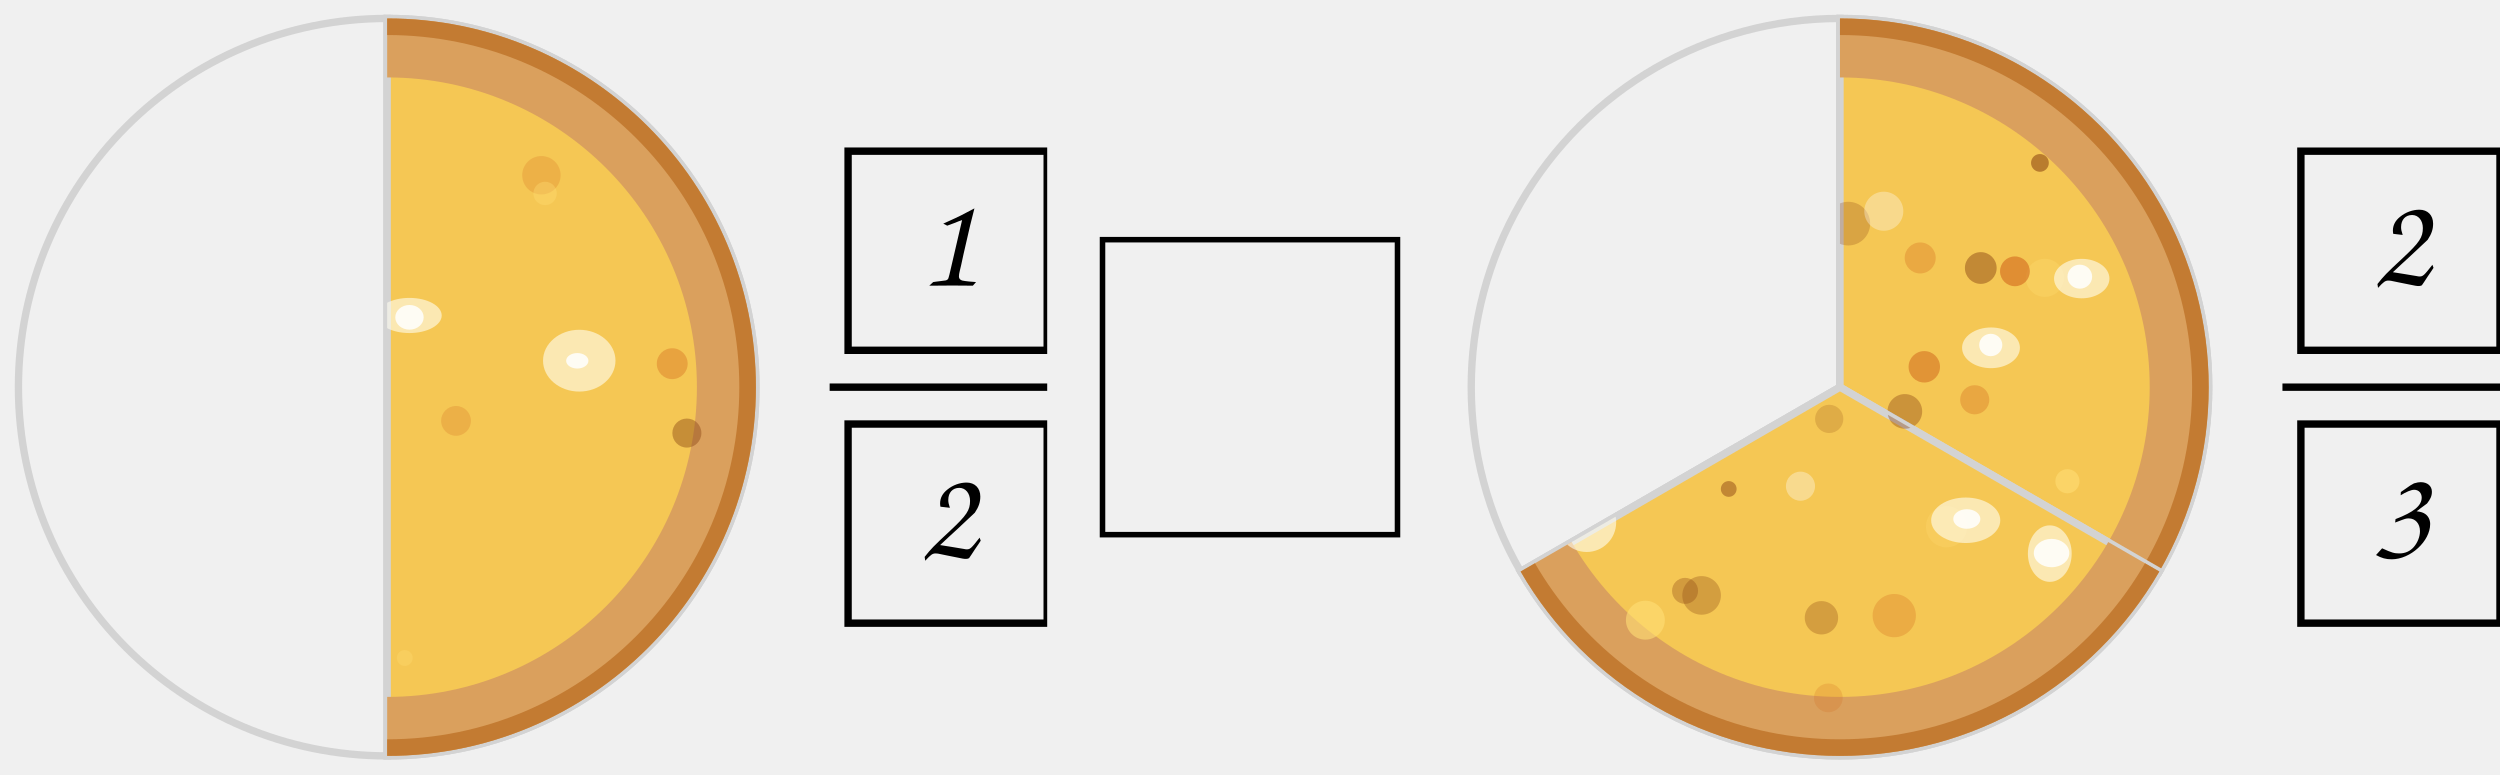
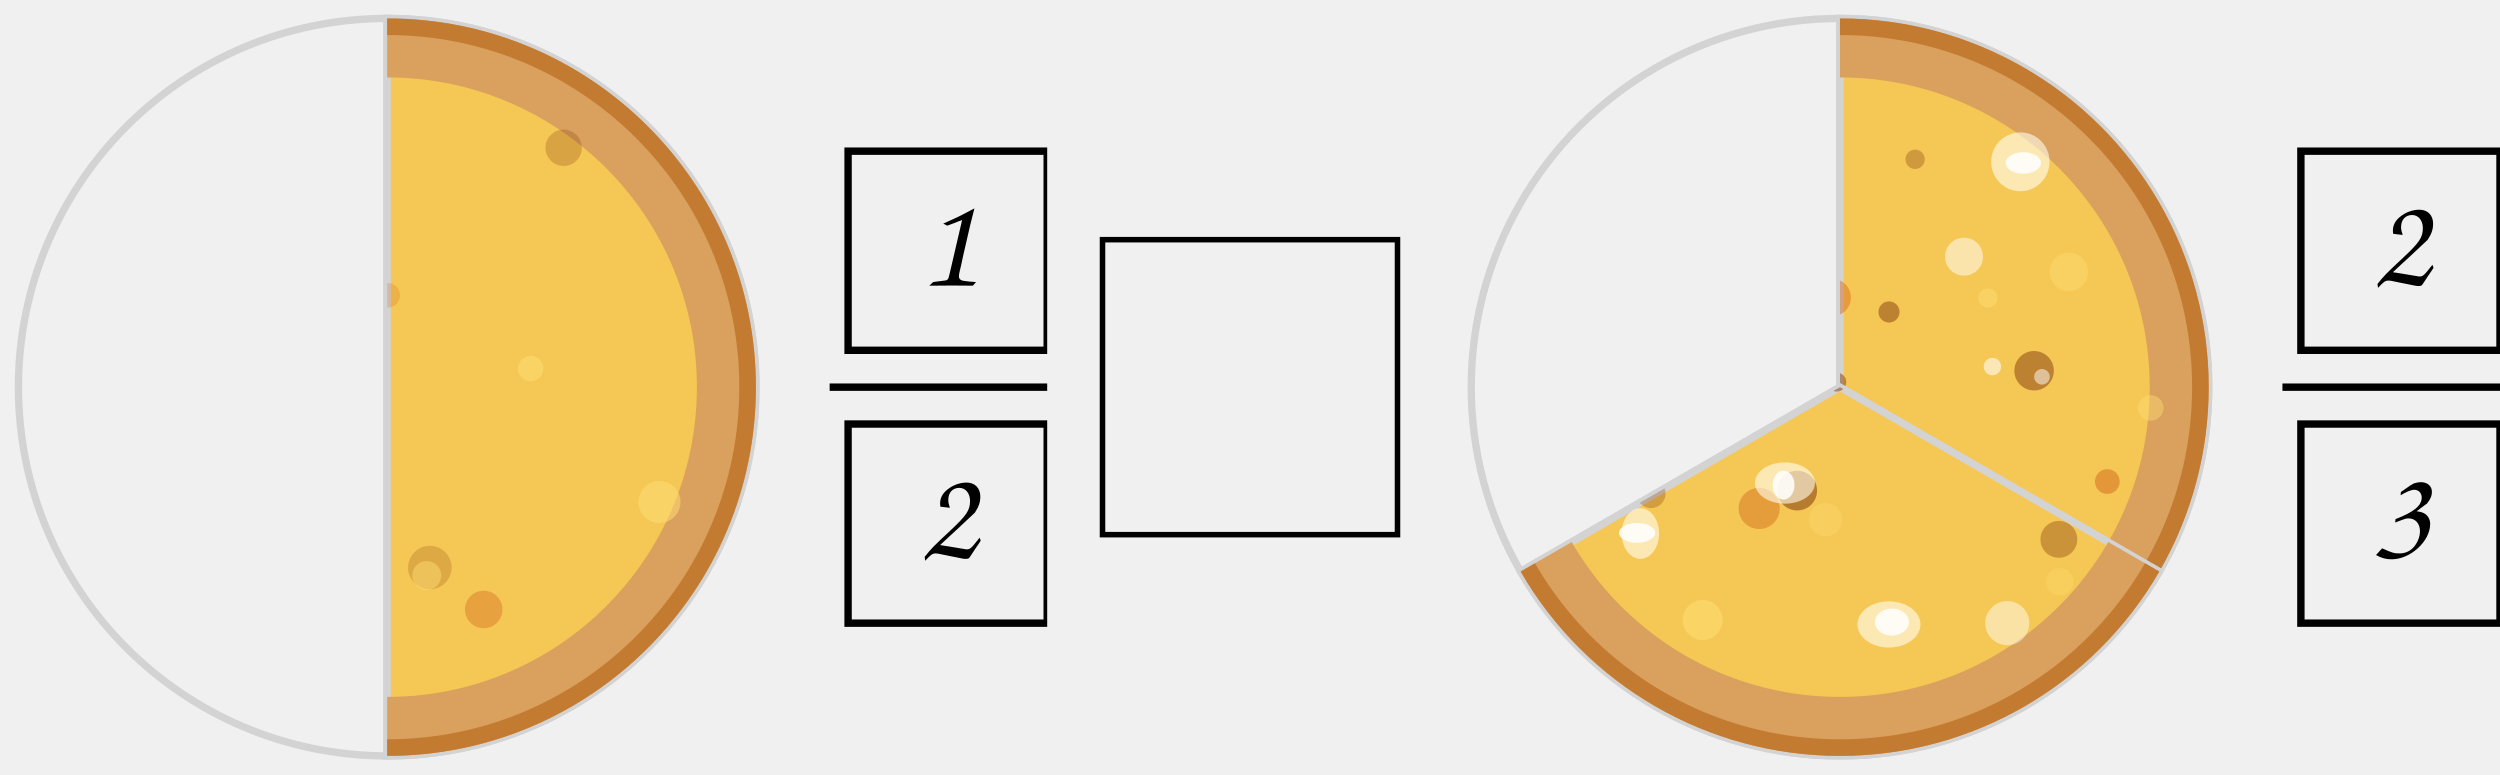
<svg xmlns="http://www.w3.org/2000/svg" xmlns:xlink="http://www.w3.org/1999/xlink" width="678.0" height="210.0">
  <svg x="0.0" y="0.0" width="284.0" height="210.0" viewBox="0 0 284.0 210">
    <defs>
-       <clipPath id="clip-4527278608-4462372944">
+       <clipPath id="clip-4530604560-4530790736">
        <path d="M105.0,105.0 L105.0,5.0 A100,100,0,0,1,105.0,205.0 Z" fill="none" />
      </clipPath>
    </defs>
    <g>
      <path d="M105.0,105.0 L105.0,5.0 A100,100,0,0,1,105.0,205.0 Z" fill="none" stroke="lightgray" stroke-width="2" />
      <path d="M105.0,105.0 L105.0,205.0 A100,100,0,0,1,105,5.0 Z" fill="none" stroke="lightgray" stroke-width="2" />
      <path d="M105.0,105.0 L105.0,5.0 A100,100,0,0,1,105.0,205.0 Z" fill="#F5C754" stroke="lightgray" stroke-width="2" />
-       <use xlink:href="#clip-4527278608-4462372944" />
-       <g clip-path="url(#clip-4527278608-4462372944)">
+       <use xlink:href="#clip-4530604560-4530790736" />
+       <g clip-path="url(#clip-4530604560-4530790736)">
        <circle cx="105.0" cy="105.0" r="92" stroke="#DAA05D" stroke-width="16" fill="none" />
        <circle cx="105.0" cy="105.0" r="98" stroke="#C37B32" stroke-width="5" fill="none" />
-         <circle cx="50.796" cy="79.729" r="5.148" fill="#FFDE75" fill-opacity="0.525" />
-         <circle cx="146.831" cy="47.525" r="5.21" fill="#D2691E" fill-opacity="0.238" />
-         <circle cx="40.135" cy="110.331" r="3.267" fill="#8B4513" fill-opacity="0.503" />
-         <circle cx="147.83" cy="52.459" r="3.171" fill="#FFDE75" fill-opacity="0.354" />
-         <circle cx="182.309" cy="98.631" r="4.189" fill="#D2691E" fill-opacity="0.375" />
-         <circle cx="99.696" cy="104.407" r="4.687" fill="#D2691E" fill-opacity="0.502" />
-         <circle cx="71.209" cy="67.963" r="4.544" fill="#FFFFFF" fill-opacity="0.419" />
-         <circle cx="123.673" cy="114.144" r="4.045" fill="#D2691E" fill-opacity="0.237" />
-         <circle cx="85.356" cy="123.252" r="4.134" fill="#8B4513" fill-opacity="0.498" />
-         <circle cx="55.685" cy="74.321" r="4.14" fill="#D2691E" fill-opacity="0.432" />
-         <circle cx="22.523" cy="108.957" r="5.76" fill="#8B4513" fill-opacity="0.595" />
-         <circle cx="186.28" cy="117.448" r="3.938" fill="#8B4513" fill-opacity="0.436" />
-         <circle cx="109.773" cy="178.449" r="2.151" fill="#FFDE75" fill-opacity="0.313" />
-         <circle cx="76.965" cy="53.231" r="2.238" fill="#8B4513" fill-opacity="0.325" />
-         <circle cx="68.009" cy="28.601" r="2.875" fill="#8B4513" fill-opacity="0.362" />
-         <ellipse cx="157.095" cy="97.815" rx="9.824" ry="8.381" fill="#FFFDF0" fill-opacity="0.6" />
-         <ellipse cx="156.562" cy="97.849" rx="3.021" ry="2.101" fill="#FFFFFF" fill-opacity="0.85" />
-         <ellipse cx="111.04" cy="85.558" rx="8.751" ry="4.768" fill="#FFFDF0" fill-opacity="0.6" />
-         <ellipse cx="111.05" cy="86.059" rx="3.851" ry="3.349" fill="#FFFFFF" fill-opacity="0.85" />
-         <ellipse cx="67.425" cy="94.372" rx="6.095" ry="5.934" fill="#FFFDF0" fill-opacity="0.6" />
-         <ellipse cx="67.754" cy="93.378" rx="4.031" ry="2.113" fill="#FFFFFF" fill-opacity="0.85" />
+         <circle cx="34.63" cy="98.535" r="2.873" fill="#8B4513" fill-opacity="0.402" />
+         <circle cx="143.904" cy="99.962" r="3.463" fill="#FFDE75" fill-opacity="0.512" />
+         <circle cx="42.722" cy="86.861" r="4.705" fill="#FFFFFF" fill-opacity="0.592" />
+         <circle cx="68.413" cy="168.089" r="3.74" fill="#8B4513" fill-opacity="0.255" />
+         <circle cx="90.213" cy="47.698" r="2.591" fill="#8B4513" fill-opacity="0.363" />
+         <circle cx="98.962" cy="130.951" r="5.209" fill="#FFDE75" fill-opacity="0.235" />
+         <circle cx="131.188" cy="165.291" r="5.082" fill="#D2691E" fill-opacity="0.405" />
+         <circle cx="40.036" cy="90.595" r="5.445" fill="#D2691E" fill-opacity="0.324" />
+         <circle cx="91.08" cy="90.99" r="5.053" fill="#8B4513" fill-opacity="0.531" />
+         <circle cx="152.864" cy="40.071" r="4.926" fill="#8B4513" fill-opacity="0.281" />
+         <circle cx="48.577" cy="139.963" r="4.049" fill="#8B4513" fill-opacity="0.31" />
+         <circle cx="116.569" cy="153.918" r="5.898" fill="#8B4513" fill-opacity="0.231" />
+         <circle cx="105.14" cy="80.092" r="3.334" fill="#D2691E" fill-opacity="0.231" />
+         <circle cx="115.728" cy="156.081" r="3.932" fill="#FFDE75" fill-opacity="0.474" />
+         <circle cx="178.844" cy="136.13" r="5.709" fill="#FFDE75" fill-opacity="0.529" />
+         <ellipse cx="70.541" cy="35.192" rx="9.075" ry="8.908" fill="#FFFDF0" fill-opacity="0.6" />
+         <ellipse cx="70.325" cy="35.448" rx="2.743" ry="3.123" fill="#FFFFFF" fill-opacity="0.85" />
+         <ellipse cx="71.424" cy="74.653" rx="8.326" ry="7.803" fill="#FFFDF0" fill-opacity="0.6" />
+         <ellipse cx="71.633" cy="74.424" rx="3.859" ry="3.417" fill="#FFFFFF" fill-opacity="0.85" />
+         <ellipse cx="32.869" cy="141.076" rx="8.297" ry="7.249" fill="#FFFDF0" fill-opacity="0.6" />
+         <ellipse cx="33.379" cy="141.337" rx="3.553" ry="2.108" fill="#FFFFFF" fill-opacity="0.85" />
      </g>
      <rect x="230.0" y="41.0" width="54.0" height="54.0" fill="none" stroke="black" stroke-width="2" />
      <rect x="230.0" y="115.0" width="54.0" height="54.0" fill="none" stroke="black" stroke-width="2" />
      <path d="M225.0,105.0 L289.0,105.0" stroke="black" stroke-width="2" />
      <text x="257.0" y="68.0" font-size="36" font-family="Comic Sans MS, Comic Sans, cursive" dominant-baseline="middle" fill="black" text-anchor="middle">1</text>
      <text x="257.0" y="142.0" font-size="36" font-family="Comic Sans MS, Comic Sans, cursive" dominant-baseline="middle" fill="black" text-anchor="middle">2</text>
    </g>
  </svg>
  <rect x="299.0" y="65.0" width="80" height="80" fill="none" stroke="black" stroke-width="1.5" />
  <svg x="394.0" y="0.0" width="284.0" height="210.0" viewBox="0 0 284.0 210">
    <defs>
-       <clipPath id="clip-4462614800-4501810512">
+       <clipPath id="clip-4465957136-4530789712">
        <path d="M105.0,105.0 L105.0,5.0 A100,100,0,0,1,191.603,155.0 Z" fill="none" />
      </clipPath>
-       <clipPath id="clip-4462614800-4526920528">
+       <clipPath id="clip-4465957136-4530784336">
        <path d="M105.0,105.0 L191.603,155.0 A100,100,0,0,1,18.397,155.0 Z" fill="none" />
      </clipPath>
    </defs>
    <g>
      <path d="M105.0,105.0 L105.0,5.0 A100,100,0,0,1,191.603,155.0 Z" fill="none" stroke="lightgray" stroke-width="2" />
      <path d="M105.0,105.0 L191.603,155.0 A100,100,0,0,1,18.397,155.0 Z" fill="none" stroke="lightgray" stroke-width="2" />
      <path d="M105.0,105.0 L18.397,155.0 A100,100,0,0,1,105,5.0 Z" fill="none" stroke="lightgray" stroke-width="2" />
      <path d="M105.0,105.0 L105.0,5.0 A100,100,0,0,1,191.603,155.0 Z" fill="#F5C754" stroke="lightgray" stroke-width="2" />
-       <use xlink:href="#clip-4462614800-4501810512" />
-       <g clip-path="url(#clip-4462614800-4501810512)">
+       <use xlink:href="#clip-4465957136-4530789712" />
+       <g clip-path="url(#clip-4465957136-4530789712)">
        <circle cx="105.0" cy="105.0" r="92" stroke="#DAA05D" stroke-width="16" fill="none" />
        <circle cx="105.0" cy="105.0" r="98" stroke="#C37B32" stroke-width="5" fill="none" />
-         <circle cx="107.258" cy="60.647" r="5.925" fill="#8B4513" fill-opacity="0.269" />
-         <circle cx="52.224" cy="168.192" r="5.273" fill="#FFDE75" fill-opacity="0.589" />
-         <circle cx="67.472" cy="161.475" r="5.239" fill="#8B4513" fill-opacity="0.32" />
-         <circle cx="94.291" cy="131.858" r="3.946" fill="#FFFFFF" fill-opacity="0.34" />
-         <circle cx="73.199" cy="52.603" r="3.161" fill="#FFDE75" fill-opacity="0.205" />
-         <circle cx="58.051" cy="47.85" r="5.202" fill="#8B4513" fill-opacity="0.404" />
-         <circle cx="133.915" cy="142.836" r="5.594" fill="#FFDE75" fill-opacity="0.259" />
-         <circle cx="101.843" cy="189.263" r="3.902" fill="#D2691E" fill-opacity="0.222" />
-         <circle cx="166.687" cy="130.511" r="3.277" fill="#FFDE75" fill-opacity="0.587" />
-         <circle cx="160.572" cy="75.356" r="5.165" fill="#FFDE75" fill-opacity="0.289" />
-         <circle cx="141.543" cy="108.417" r="3.953" fill="#D2691E" fill-opacity="0.342" />
-         <circle cx="55.019" cy="105.039" r="3.328" fill="#8B4513" fill-opacity="0.24" />
-         <circle cx="99.975" cy="167.539" r="4.526" fill="#8B4513" fill-opacity="0.309" />
-         <circle cx="127.867" cy="99.477" r="4.262" fill="#D2691E" fill-opacity="0.544" />
-         <circle cx="89.393" cy="68.511" r="2.046" fill="#8B4513" fill-opacity="0.531" />
-         <circle cx="143.187" cy="72.684" r="4.303" fill="#8B4513" fill-opacity="0.478" />
-         <circle cx="56.04" cy="60.164" r="3.264" fill="#D2691E" fill-opacity="0.402" />
-         <circle cx="126.759" cy="69.957" r="4.206" fill="#D2691E" fill-opacity="0.32" />
-         <circle cx="74.83" cy="132.606" r="2.139" fill="#8B4513" fill-opacity="0.488" />
-         <circle cx="47.769" cy="114.067" r="2.759" fill="#FFFFFF" fill-opacity="0.435" />
-         <circle cx="152.447" cy="73.581" r="4.039" fill="#D2691E" fill-opacity="0.596" />
-         <circle cx="159.229" cy="44.181" r="2.41" fill="#8B4513" fill-opacity="0.574" />
-         <circle cx="79.099" cy="81.409" r="5.069" fill="#D2691E" fill-opacity="0.584" />
-         <circle cx="62.987" cy="160.244" r="3.531" fill="#8B4513" fill-opacity="0.332" />
-         <circle cx="119.721" cy="166.951" r="5.868" fill="#D2691E" fill-opacity="0.288" />
-         <circle cx="122.595" cy="111.577" r="4.702" fill="#8B4513" fill-opacity="0.398" />
-         <circle cx="116.884" cy="57.283" r="5.293" fill="#FFFFFF" fill-opacity="0.332" />
-         <circle cx="44.303" cy="68.405" r="3.896" fill="#FFDE75" fill-opacity="0.314" />
-         <circle cx="102.082" cy="113.609" r="3.834" fill="#8B4513" fill-opacity="0.208" />
-         <circle cx="38.03" cy="129.085" r="5.391" fill="#FFDE75" fill-opacity="0.367" />
-         <ellipse cx="145.957" cy="94.329" rx="7.845" ry="5.519" fill="#FFFDF0" fill-opacity="0.6" />
-         <ellipse cx="145.893" cy="93.561" rx="3.134" ry="3.037" fill="#FFFFFF" fill-opacity="0.85" />
-         <ellipse cx="139.101" cy="141.101" rx="9.372" ry="6.168" fill="#FFFDF0" fill-opacity="0.6" />
-         <ellipse cx="139.399" cy="140.749" rx="3.678" ry="2.654" fill="#FFFFFF" fill-opacity="0.85" />
-         <ellipse cx="36.317" cy="141.657" rx="7.991" ry="8.044" fill="#FFFDF0" fill-opacity="0.6" />
-         <ellipse cx="35.792" cy="140.734" rx="3.791" ry="2.174" fill="#FFFFFF" fill-opacity="0.85" />
-         <ellipse cx="44.132" cy="85.244" rx="5.783" ry="4.572" fill="#FFFDF0" fill-opacity="0.6" />
-         <ellipse cx="44.216" cy="85.092" rx="2.815" ry="3.747" fill="#FFFFFF" fill-opacity="0.85" />
-         <ellipse cx="170.569" cy="75.55" rx="7.511" ry="5.353" fill="#FFFDF0" fill-opacity="0.6" />
-         <ellipse cx="170.043" cy="75.032" rx="3.346" ry="3.257" fill="#FFFFFF" fill-opacity="0.85" />
-         <ellipse cx="161.904" cy="150.14" rx="5.941" ry="7.662" fill="#FFFDF0" fill-opacity="0.6" />
-         <ellipse cx="162.382" cy="149.987" rx="4.817" ry="3.848" fill="#FFFFFF" fill-opacity="0.85" />
+         <circle cx="52.361" cy="105.55" r="5.437" fill="#D2691E" fill-opacity="0.398" />
+         <circle cx="93.405" cy="133.055" r="5.384" fill="#8B4513" fill-opacity="0.583" />
+         <circle cx="53.77" cy="133.873" r="3.931" fill="#8B4513" fill-opacity="0.311" />
+         <circle cx="118.297" cy="84.606" r="2.866" fill="#8B4513" fill-opacity="0.53" />
+         <circle cx="41.757" cy="135.186" r="4.77" fill="#FFFFFF" fill-opacity="0.235" />
+         <circle cx="157.645" cy="100.548" r="5.352" fill="#8B4513" fill-opacity="0.538" />
+         <circle cx="64.245" cy="93.984" r="5.534" fill="#FFFFFF" fill-opacity="0.261" />
+         <circle cx="150.37" cy="168.994" r="5.983" fill="#FFFFFF" fill-opacity="0.465" />
+         <circle cx="83.084" cy="137.895" r="5.574" fill="#D2691E" fill-opacity="0.46" />
+         <circle cx="189.284" cy="110.64" r="3.461" fill="#FFDE75" fill-opacity="0.428" />
+         <circle cx="159.779" cy="102.19" r="2.114" fill="#FFFFFF" fill-opacity="0.505" />
+         <circle cx="164.361" cy="146.274" r="4.998" fill="#8B4513" fill-opacity="0.406" />
+         <circle cx="104.127" cy="103.629" r="2.575" fill="#8B4513" fill-opacity="0.527" />
+         <circle cx="102.906" cy="80.693" r="5.061" fill="#D2691E" fill-opacity="0.452" />
+         <circle cx="177.506" cy="130.594" r="3.36" fill="#D2691E" fill-opacity="0.501" />
+         <circle cx="54.682" cy="128.141" r="3.566" fill="#FFDE75" fill-opacity="0.228" />
+         <circle cx="101.104" cy="140.919" r="4.521" fill="#FFDE75" fill-opacity="0.315" />
+         <circle cx="79.492" cy="74.346" r="4.08" fill="#FFDE75" fill-opacity="0.406" />
+         <circle cx="36.344" cy="116.396" r="4.501" fill="#D2691E" fill-opacity="0.433" />
+         <circle cx="33.784" cy="58.861" r="4.099" fill="#FFFFFF" fill-opacity="0.487" />
+         <circle cx="89.441" cy="111.194" r="2.437" fill="#8B4513" fill-opacity="0.287" />
+         <circle cx="67.76" cy="168.149" r="5.422" fill="#FFDE75" fill-opacity="0.535" />
+         <circle cx="75.043" cy="61.247" r="3.823" fill="#FFFFFF" fill-opacity="0.252" />
+         <circle cx="164.606" cy="157.763" r="3.735" fill="#FFDE75" fill-opacity="0.28" />
+         <circle cx="125.387" cy="43.205" r="2.622" fill="#8B4513" fill-opacity="0.351" />
+         <circle cx="145.121" cy="80.81" r="2.617" fill="#FFDE75" fill-opacity="0.469" />
+         <circle cx="146.341" cy="99.419" r="2.369" fill="#FFFFFF" fill-opacity="0.563" />
+         <circle cx="37.738" cy="81.161" r="4.333" fill="#D2691E" fill-opacity="0.521" />
+         <circle cx="138.639" cy="69.611" r="5.151" fill="#FFFFFF" fill-opacity="0.51" />
+         <circle cx="167.062" cy="73.738" r="5.226" fill="#FFDE75" fill-opacity="0.43" />
+         <ellipse cx="153.921" cy="43.883" rx="7.918" ry="7.985" fill="#FFFDF0" fill-opacity="0.6" />
+         <ellipse cx="154.722" cy="44.192" rx="4.798" ry="2.922" fill="#FFFFFF" fill-opacity="0.85" />
+         <ellipse cx="50.521" cy="100.177" rx="5.528" ry="8.689" fill="#FFFDF0" fill-opacity="0.6" />
+         <ellipse cx="49.632" cy="99.431" rx="4.848" ry="2.099" fill="#FFFFFF" fill-opacity="0.85" />
+         <ellipse cx="90.07" cy="130.996" rx="8.137" ry="5.598" fill="#FFFDF0" fill-opacity="0.6" />
+         <ellipse cx="89.709" cy="131.553" rx="2.962" ry="3.917" fill="#FFFFFF" fill-opacity="0.85" />
+         <ellipse cx="118.284" cy="169.349" rx="8.552" ry="6.268" fill="#FFFDF0" fill-opacity="0.6" />
+         <ellipse cx="119.083" cy="168.704" rx="4.623" ry="3.675" fill="#FFFFFF" fill-opacity="0.85" />
+         <ellipse cx="50.871" cy="144.687" rx="5.076" ry="6.872" fill="#FFFDF0" fill-opacity="0.6" />
+         <ellipse cx="49.989" cy="144.521" rx="4.908" ry="2.7" fill="#FFFFFF" fill-opacity="0.85" />
+         <ellipse cx="29.762" cy="103.186" rx="7.166" ry="8.062" fill="#FFFDF0" fill-opacity="0.6" />
+         <ellipse cx="28.863" cy="102.217" rx="3.949" ry="3.349" fill="#FFFFFF" fill-opacity="0.85" />
      </g>
      <path d="M105.0,105.0 L191.603,155.0 A100,100,0,0,1,18.397,155.0 Z" fill="#F5C754" stroke="lightgray" stroke-width="2" />
-       <use xlink:href="#clip-4462614800-4526920528" />
-       <g clip-path="url(#clip-4462614800-4526920528)">
+       <use xlink:href="#clip-4465957136-4530784336" />
+       <g clip-path="url(#clip-4465957136-4530784336)">
        <circle cx="105.0" cy="105.0" r="92" stroke="#DAA05D" stroke-width="16" fill="none" />
        <circle cx="105.0" cy="105.0" r="98" stroke="#C37B32" stroke-width="5" fill="none" />
-         <circle cx="107.258" cy="60.647" r="5.925" fill="#8B4513" fill-opacity="0.269" />
-         <circle cx="52.224" cy="168.192" r="5.273" fill="#FFDE75" fill-opacity="0.589" />
-         <circle cx="67.472" cy="161.475" r="5.239" fill="#8B4513" fill-opacity="0.32" />
-         <circle cx="94.291" cy="131.858" r="3.946" fill="#FFFFFF" fill-opacity="0.34" />
-         <circle cx="73.199" cy="52.603" r="3.161" fill="#FFDE75" fill-opacity="0.205" />
-         <circle cx="58.051" cy="47.85" r="5.202" fill="#8B4513" fill-opacity="0.404" />
-         <circle cx="133.915" cy="142.836" r="5.594" fill="#FFDE75" fill-opacity="0.259" />
-         <circle cx="101.843" cy="189.263" r="3.902" fill="#D2691E" fill-opacity="0.222" />
-         <circle cx="166.687" cy="130.511" r="3.277" fill="#FFDE75" fill-opacity="0.587" />
-         <circle cx="160.572" cy="75.356" r="5.165" fill="#FFDE75" fill-opacity="0.289" />
-         <circle cx="141.543" cy="108.417" r="3.953" fill="#D2691E" fill-opacity="0.342" />
-         <circle cx="55.019" cy="105.039" r="3.328" fill="#8B4513" fill-opacity="0.24" />
-         <circle cx="99.975" cy="167.539" r="4.526" fill="#8B4513" fill-opacity="0.309" />
-         <circle cx="127.867" cy="99.477" r="4.262" fill="#D2691E" fill-opacity="0.544" />
-         <circle cx="89.393" cy="68.511" r="2.046" fill="#8B4513" fill-opacity="0.531" />
-         <circle cx="143.187" cy="72.684" r="4.303" fill="#8B4513" fill-opacity="0.478" />
-         <circle cx="56.04" cy="60.164" r="3.264" fill="#D2691E" fill-opacity="0.402" />
-         <circle cx="126.759" cy="69.957" r="4.206" fill="#D2691E" fill-opacity="0.32" />
-         <circle cx="74.83" cy="132.606" r="2.139" fill="#8B4513" fill-opacity="0.488" />
-         <circle cx="47.769" cy="114.067" r="2.759" fill="#FFFFFF" fill-opacity="0.435" />
-         <circle cx="152.447" cy="73.581" r="4.039" fill="#D2691E" fill-opacity="0.596" />
-         <circle cx="159.229" cy="44.181" r="2.41" fill="#8B4513" fill-opacity="0.574" />
-         <circle cx="79.099" cy="81.409" r="5.069" fill="#D2691E" fill-opacity="0.584" />
-         <circle cx="62.987" cy="160.244" r="3.531" fill="#8B4513" fill-opacity="0.332" />
-         <circle cx="119.721" cy="166.951" r="5.868" fill="#D2691E" fill-opacity="0.288" />
-         <circle cx="122.595" cy="111.577" r="4.702" fill="#8B4513" fill-opacity="0.398" />
-         <circle cx="116.884" cy="57.283" r="5.293" fill="#FFFFFF" fill-opacity="0.332" />
-         <circle cx="44.303" cy="68.405" r="3.896" fill="#FFDE75" fill-opacity="0.314" />
-         <circle cx="102.082" cy="113.609" r="3.834" fill="#8B4513" fill-opacity="0.208" />
-         <circle cx="38.03" cy="129.085" r="5.391" fill="#FFDE75" fill-opacity="0.367" />
-         <ellipse cx="145.957" cy="94.329" rx="7.845" ry="5.519" fill="#FFFDF0" fill-opacity="0.6" />
-         <ellipse cx="145.893" cy="93.561" rx="3.134" ry="3.037" fill="#FFFFFF" fill-opacity="0.85" />
-         <ellipse cx="139.101" cy="141.101" rx="9.372" ry="6.168" fill="#FFFDF0" fill-opacity="0.6" />
-         <ellipse cx="139.399" cy="140.749" rx="3.678" ry="2.654" fill="#FFFFFF" fill-opacity="0.85" />
-         <ellipse cx="36.317" cy="141.657" rx="7.991" ry="8.044" fill="#FFFDF0" fill-opacity="0.6" />
-         <ellipse cx="35.792" cy="140.734" rx="3.791" ry="2.174" fill="#FFFFFF" fill-opacity="0.85" />
-         <ellipse cx="44.132" cy="85.244" rx="5.783" ry="4.572" fill="#FFFDF0" fill-opacity="0.6" />
-         <ellipse cx="44.216" cy="85.092" rx="2.815" ry="3.747" fill="#FFFFFF" fill-opacity="0.85" />
-         <ellipse cx="170.569" cy="75.55" rx="7.511" ry="5.353" fill="#FFFDF0" fill-opacity="0.6" />
-         <ellipse cx="170.043" cy="75.032" rx="3.346" ry="3.257" fill="#FFFFFF" fill-opacity="0.85" />
-         <ellipse cx="161.904" cy="150.14" rx="5.941" ry="7.662" fill="#FFFDF0" fill-opacity="0.6" />
-         <ellipse cx="162.382" cy="149.987" rx="4.817" ry="3.848" fill="#FFFFFF" fill-opacity="0.85" />
+         <circle cx="52.361" cy="105.55" r="5.437" fill="#D2691E" fill-opacity="0.398" />
+         <circle cx="93.405" cy="133.055" r="5.384" fill="#8B4513" fill-opacity="0.583" />
+         <circle cx="53.77" cy="133.873" r="3.931" fill="#8B4513" fill-opacity="0.311" />
+         <circle cx="118.297" cy="84.606" r="2.866" fill="#8B4513" fill-opacity="0.53" />
+         <circle cx="41.757" cy="135.186" r="4.77" fill="#FFFFFF" fill-opacity="0.235" />
+         <circle cx="157.645" cy="100.548" r="5.352" fill="#8B4513" fill-opacity="0.538" />
+         <circle cx="64.245" cy="93.984" r="5.534" fill="#FFFFFF" fill-opacity="0.261" />
+         <circle cx="150.37" cy="168.994" r="5.983" fill="#FFFFFF" fill-opacity="0.465" />
+         <circle cx="83.084" cy="137.895" r="5.574" fill="#D2691E" fill-opacity="0.46" />
+         <circle cx="189.284" cy="110.64" r="3.461" fill="#FFDE75" fill-opacity="0.428" />
+         <circle cx="159.779" cy="102.19" r="2.114" fill="#FFFFFF" fill-opacity="0.505" />
+         <circle cx="164.361" cy="146.274" r="4.998" fill="#8B4513" fill-opacity="0.406" />
+         <circle cx="104.127" cy="103.629" r="2.575" fill="#8B4513" fill-opacity="0.527" />
+         <circle cx="102.906" cy="80.693" r="5.061" fill="#D2691E" fill-opacity="0.452" />
+         <circle cx="177.506" cy="130.594" r="3.36" fill="#D2691E" fill-opacity="0.501" />
+         <circle cx="54.682" cy="128.141" r="3.566" fill="#FFDE75" fill-opacity="0.228" />
+         <circle cx="101.104" cy="140.919" r="4.521" fill="#FFDE75" fill-opacity="0.315" />
+         <circle cx="79.492" cy="74.346" r="4.08" fill="#FFDE75" fill-opacity="0.406" />
+         <circle cx="36.344" cy="116.396" r="4.501" fill="#D2691E" fill-opacity="0.433" />
+         <circle cx="33.784" cy="58.861" r="4.099" fill="#FFFFFF" fill-opacity="0.487" />
+         <circle cx="89.441" cy="111.194" r="2.437" fill="#8B4513" fill-opacity="0.287" />
+         <circle cx="67.76" cy="168.149" r="5.422" fill="#FFDE75" fill-opacity="0.535" />
+         <circle cx="75.043" cy="61.247" r="3.823" fill="#FFFFFF" fill-opacity="0.252" />
+         <circle cx="164.606" cy="157.763" r="3.735" fill="#FFDE75" fill-opacity="0.28" />
+         <circle cx="125.387" cy="43.205" r="2.622" fill="#8B4513" fill-opacity="0.351" />
+         <circle cx="145.121" cy="80.81" r="2.617" fill="#FFDE75" fill-opacity="0.469" />
+         <circle cx="146.341" cy="99.419" r="2.369" fill="#FFFFFF" fill-opacity="0.563" />
+         <circle cx="37.738" cy="81.161" r="4.333" fill="#D2691E" fill-opacity="0.521" />
+         <circle cx="138.639" cy="69.611" r="5.151" fill="#FFFFFF" fill-opacity="0.51" />
+         <circle cx="167.062" cy="73.738" r="5.226" fill="#FFDE75" fill-opacity="0.43" />
+         <ellipse cx="153.921" cy="43.883" rx="7.918" ry="7.985" fill="#FFFDF0" fill-opacity="0.6" />
+         <ellipse cx="154.722" cy="44.192" rx="4.798" ry="2.922" fill="#FFFFFF" fill-opacity="0.85" />
+         <ellipse cx="50.521" cy="100.177" rx="5.528" ry="8.689" fill="#FFFDF0" fill-opacity="0.6" />
+         <ellipse cx="49.632" cy="99.431" rx="4.848" ry="2.099" fill="#FFFFFF" fill-opacity="0.85" />
+         <ellipse cx="90.07" cy="130.996" rx="8.137" ry="5.598" fill="#FFFDF0" fill-opacity="0.6" />
+         <ellipse cx="89.709" cy="131.553" rx="2.962" ry="3.917" fill="#FFFFFF" fill-opacity="0.85" />
+         <ellipse cx="118.284" cy="169.349" rx="8.552" ry="6.268" fill="#FFFDF0" fill-opacity="0.6" />
+         <ellipse cx="119.083" cy="168.704" rx="4.623" ry="3.675" fill="#FFFFFF" fill-opacity="0.85" />
+         <ellipse cx="50.871" cy="144.687" rx="5.076" ry="6.872" fill="#FFFDF0" fill-opacity="0.6" />
+         <ellipse cx="49.989" cy="144.521" rx="4.908" ry="2.7" fill="#FFFFFF" fill-opacity="0.85" />
+         <ellipse cx="29.762" cy="103.186" rx="7.166" ry="8.062" fill="#FFFDF0" fill-opacity="0.6" />
+         <ellipse cx="28.863" cy="102.217" rx="3.949" ry="3.349" fill="#FFFFFF" fill-opacity="0.85" />
      </g>
      <rect x="230.0" y="41.0" width="54.0" height="54.0" fill="none" stroke="black" stroke-width="2" />
      <rect x="230.0" y="115.0" width="54.0" height="54.0" fill="none" stroke="black" stroke-width="2" />
      <path d="M225.0,105.0 L289.0,105.0" stroke="black" stroke-width="2" />
      <text x="257.0" y="68.0" font-size="36" font-family="Comic Sans MS, Comic Sans, cursive" dominant-baseline="middle" fill="black" text-anchor="middle">2</text>
      <text x="257.0" y="142.0" font-size="36" font-family="Comic Sans MS, Comic Sans, cursive" dominant-baseline="middle" fill="black" text-anchor="middle">3</text>
    </g>
  </svg>
</svg>
